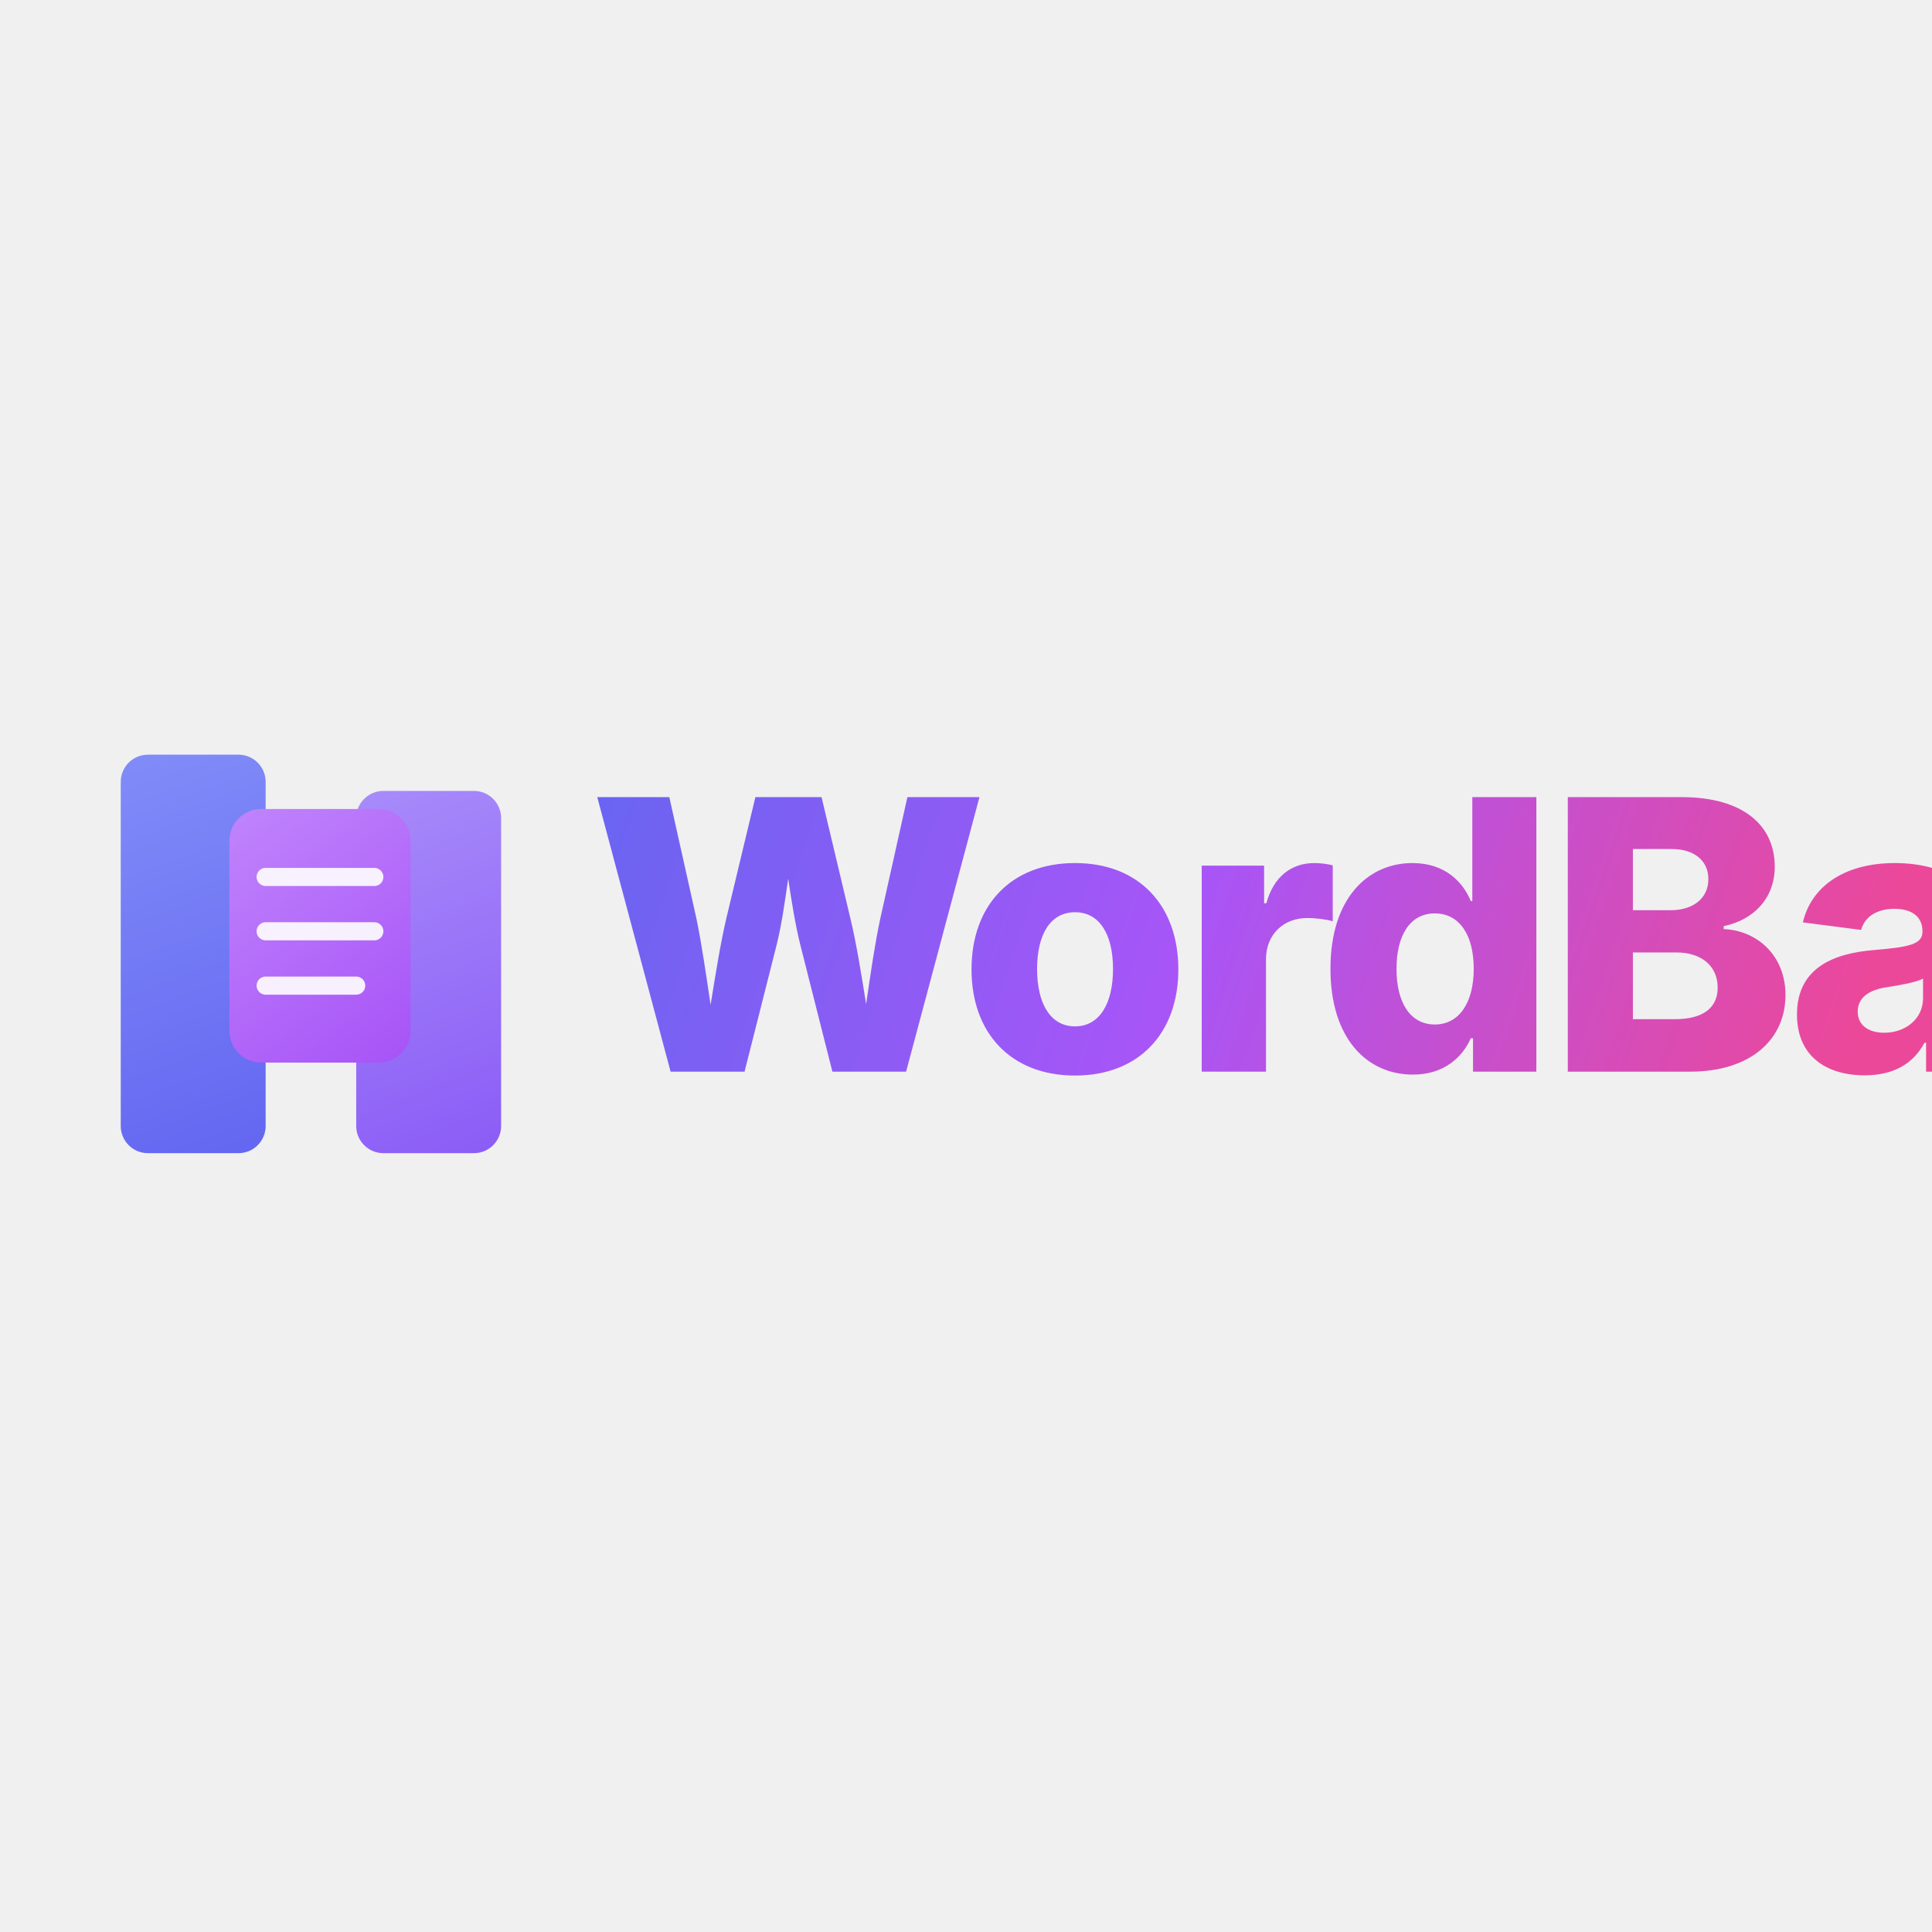
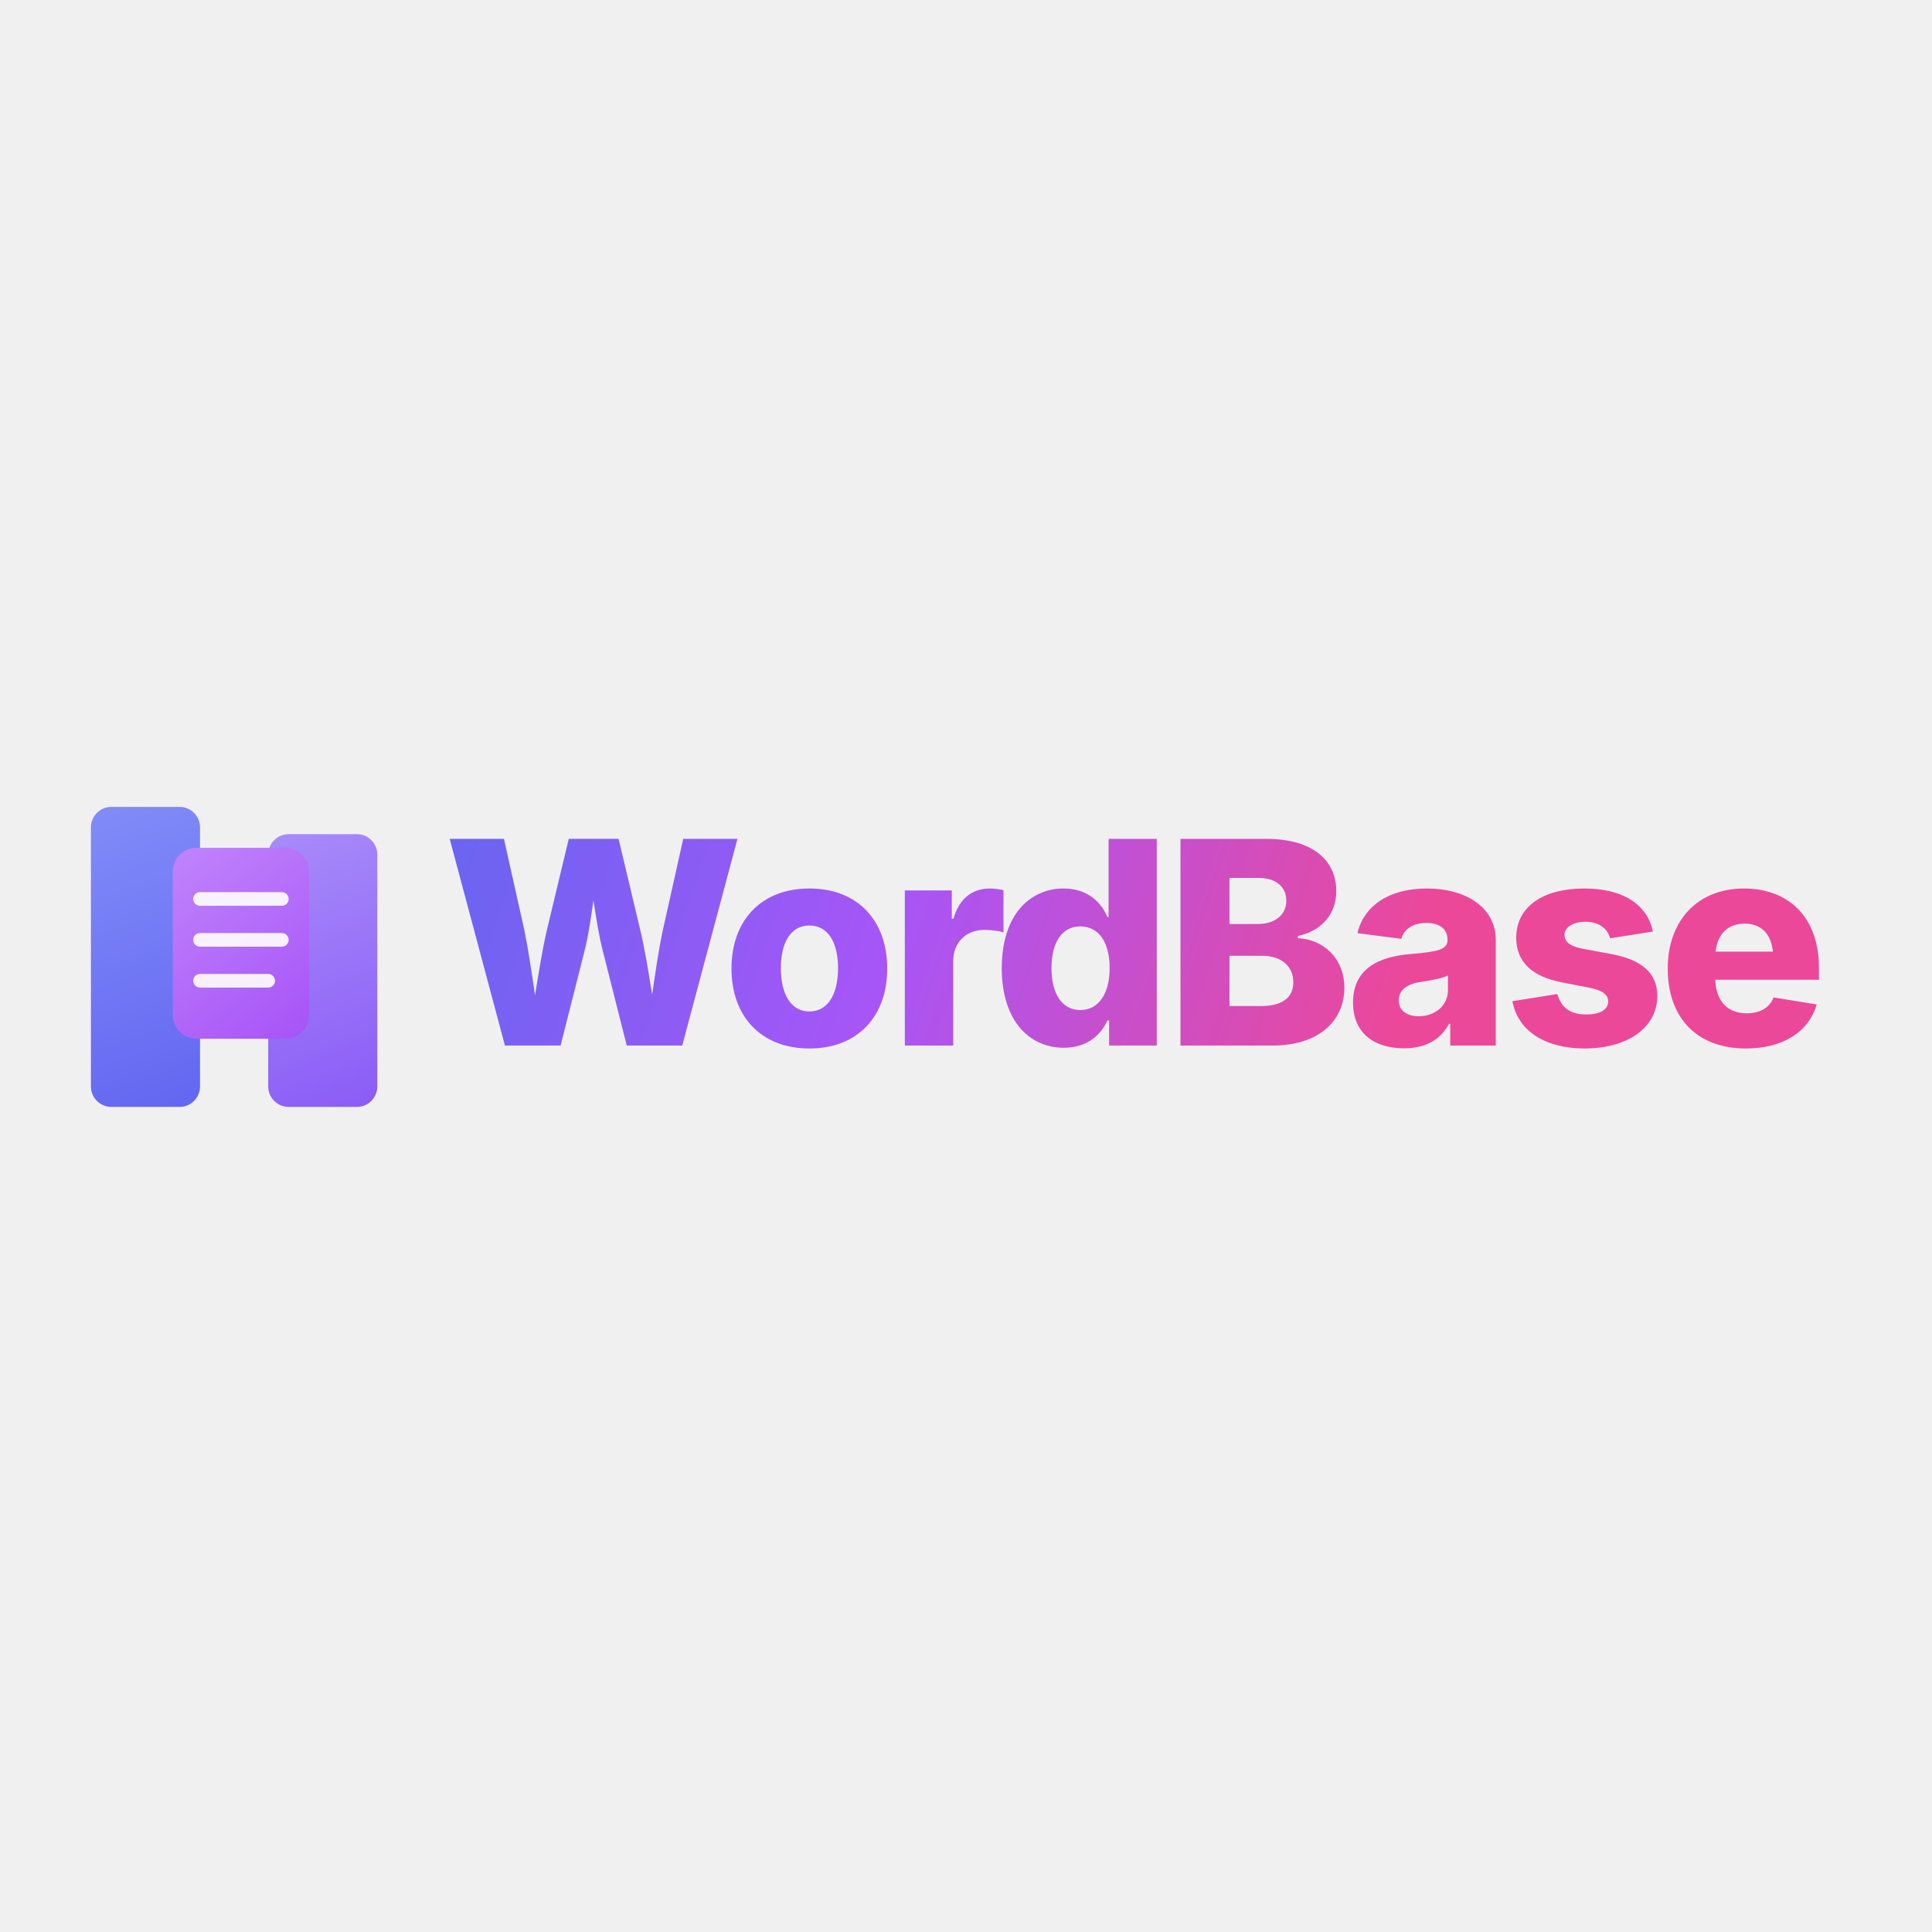
- <svg xmlns="http://www.w3.org/2000/svg" width="512" height="512" viewBox="0 0 256 128" fill="none">
+ <svg xmlns="http://www.w3.org/2000/svg" width="512" height="512" viewBox="0 0 340 128" fill="none">
  <defs>
    <linearGradient id="bookLeft2" x1="10" y1="10" x2="26" y2="54" gradientUnits="userSpaceOnUse">
      <stop offset="0%" stop-color="#818cf8" />
      <stop offset="100%" stop-color="#6366f1" />
    </linearGradient>
    <linearGradient id="bookRight2" x1="36" y1="14" x2="52" y2="54" gradientUnits="userSpaceOnUse">
      <stop offset="0%" stop-color="#a78bfa" />
      <stop offset="100%" stop-color="#8b5cf6" />
    </linearGradient>
    <linearGradient id="card2" x1="22" y1="16" x2="42" y2="42" gradientUnits="userSpaceOnUse">
      <stop offset="0%" stop-color="#c084fc" />
      <stop offset="100%" stop-color="#a855f7" />
    </linearGradient>
    <linearGradient id="textGrad2" x1="72" y1="36" x2="240" y2="92" gradientUnits="userSpaceOnUse">
      <stop offset="0%" stop-color="#6366f1" />
      <stop offset="50%" stop-color="#a855f7" />
      <stop offset="100%" stop-color="#ec4899" />
    </linearGradient>
  </defs>
  <g transform="translate(4, 24) scale(1.2)">
    <rect x="36" y="14" width="16" height="40" rx="3" fill="url(#bookRight2)" />
    <rect x="10" y="10" width="16" height="44" rx="3" fill="url(#bookLeft2)" />
    <rect x="22" y="16" width="20" height="28" rx="3.5" fill="url(#card2)" />
    <path d="M26 23.5h12M26 29.5h12M26 35.5h10" stroke="#fff" stroke-width="2" stroke-linecap="round" opacity="0.9" />
  </g>
  <text x="78" y="78" font-family="-apple-system, BlinkMacSystemFont, 'Segoe UI', sans-serif" font-size="50" font-weight="800" fill="url(#textGrad2)" letter-spacing="-1.5">WordBase</text>
</svg>
